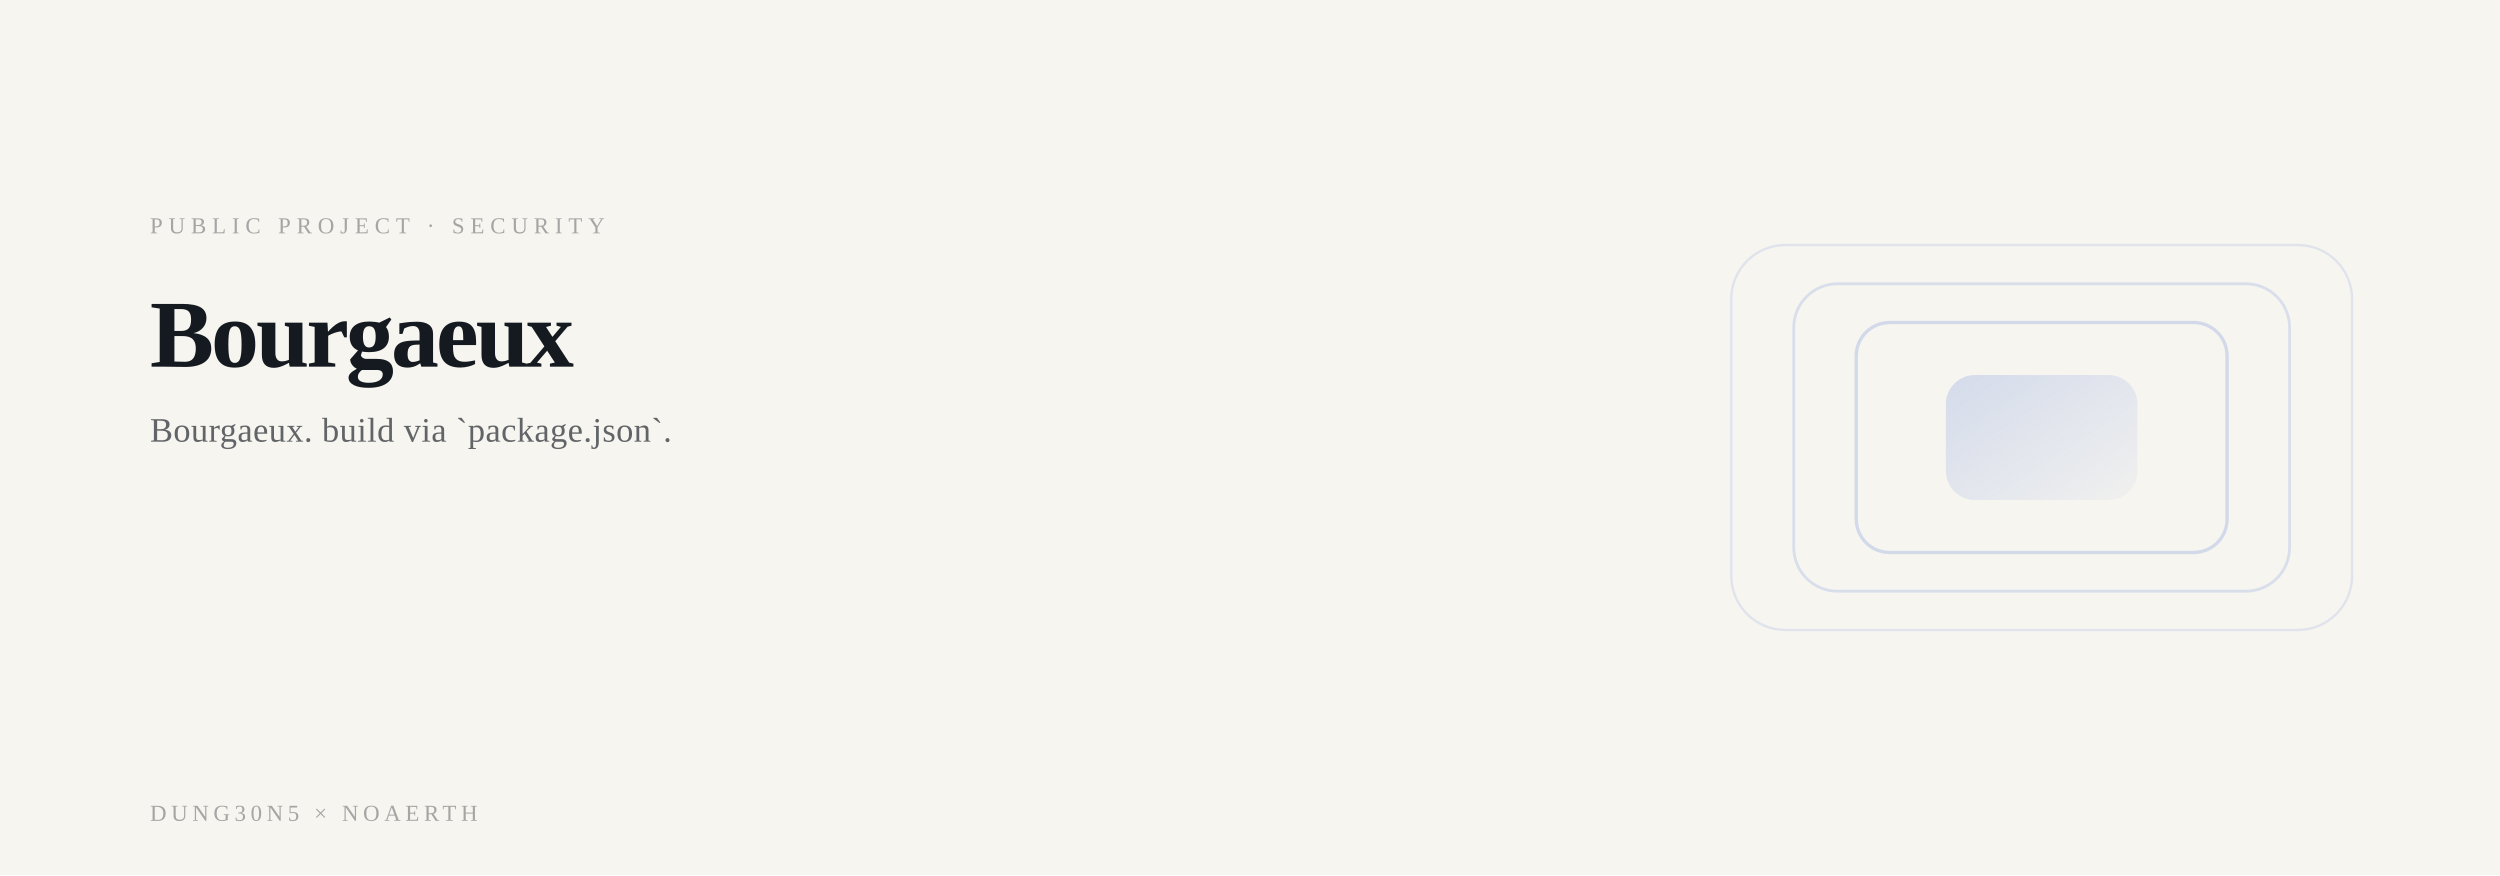
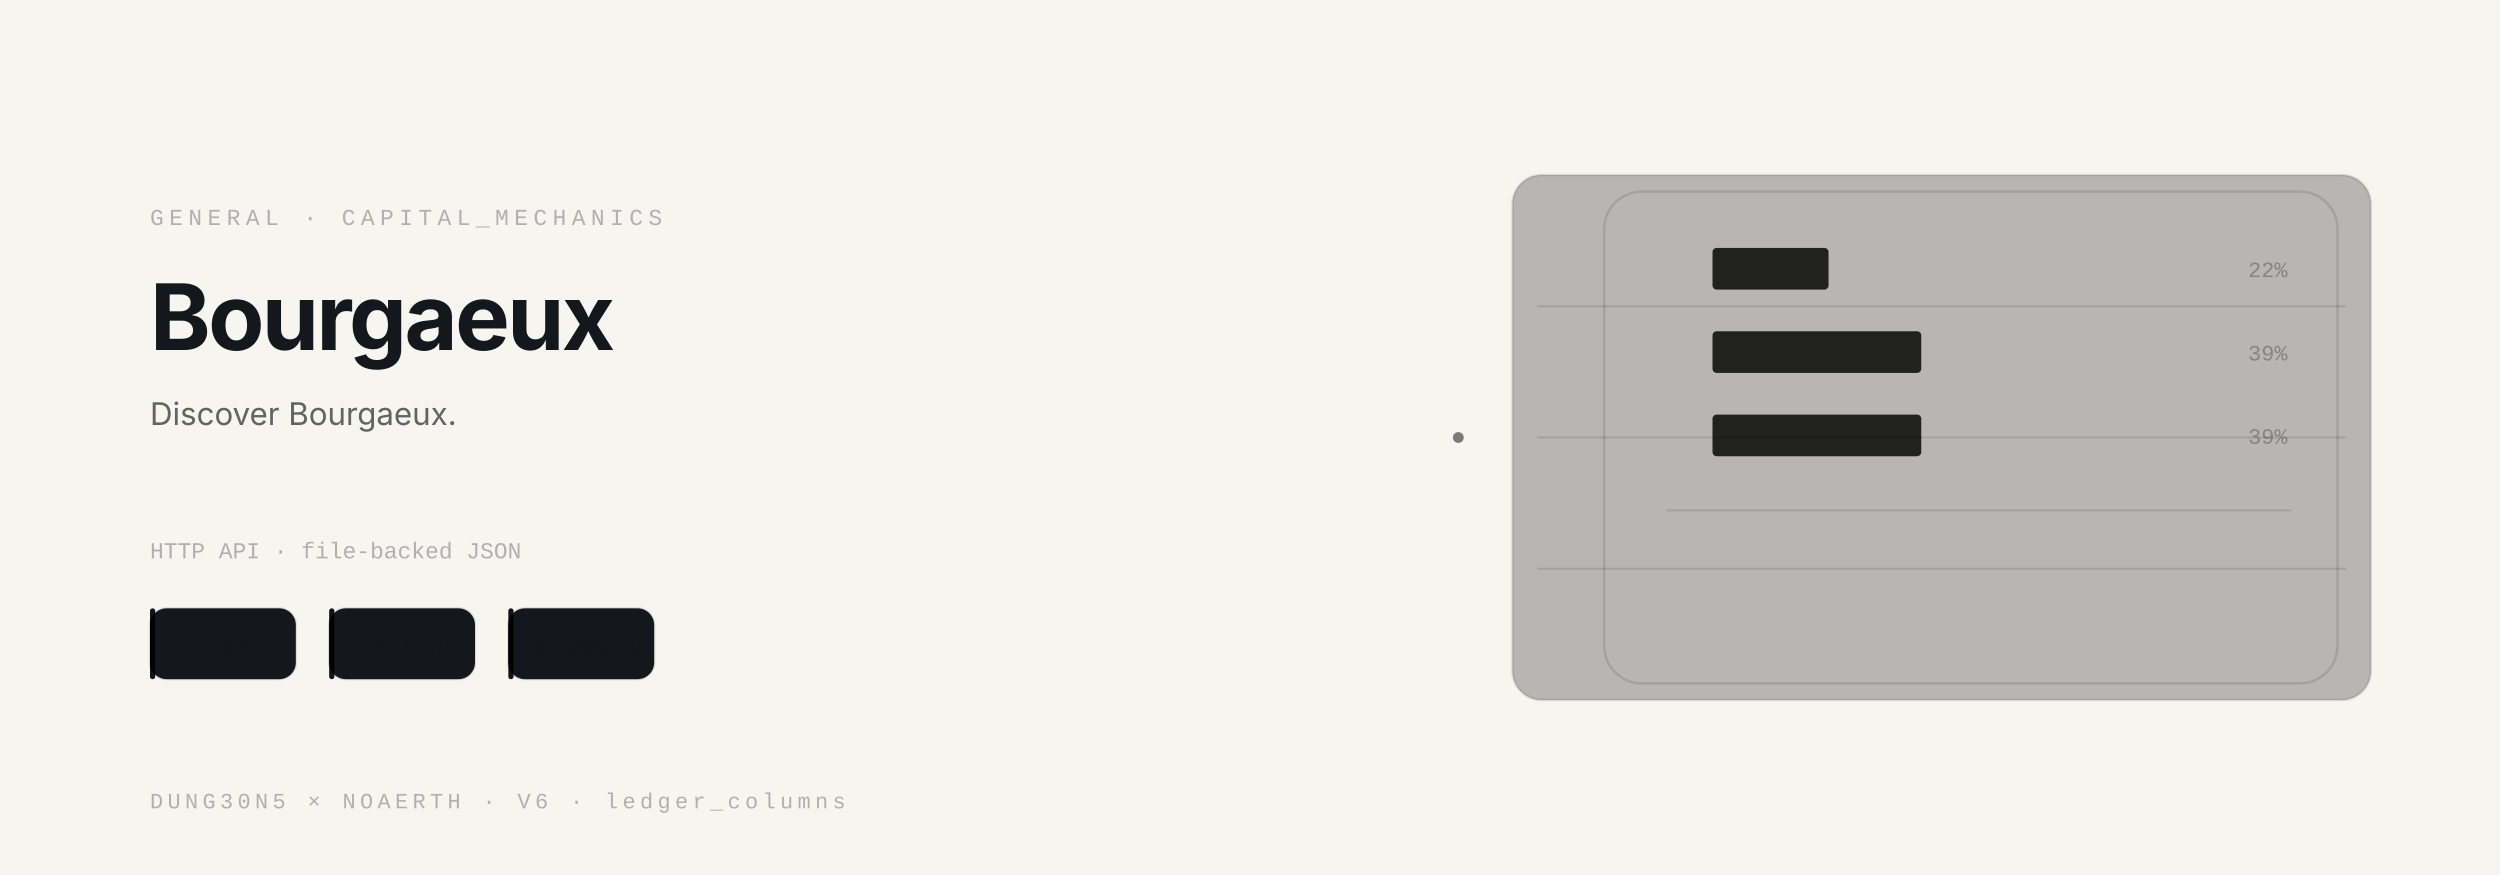
- <svg xmlns="http://www.w3.org/2000/svg" viewBox="0 0 1200 420" width="1200" height="420" role="img" aria-label="Bourgaeux: gated channels passing through a sealed boundary. Motion depicts records cross a trust boundary, get validated, and are held or rejected.">
-   <defs>
-     <linearGradient id="hero-Bourgaeux-light-a" x1="0" y1="0" x2="1" y2="1">
-       <stop offset="0" stop-color="#8fa8e0" stop-opacity="0.85" />
-       <stop offset="1" stop-color="#8fa8e0" stop-opacity="0.15" />
-     </linearGradient>
-   </defs>
+ <svg xmlns="http://www.w3.org/2000/svg" viewBox="0 0 1200 420" width="1200" height="420" role="img" aria-label="Bourgaeux: value enters, allocates across positions, and settles">
  <rect width="1200" height="420" fill="#f7f5f0" />
-   <rect x="891" y="154.82" width="178" height="110.36" rx="16" fill="none" stroke="#8fa8e0" stroke-width="1.60" opacity="0.36" />
-   <rect x="861" y="136.22" width="238" height="147.56" rx="21" fill="none" stroke="#8fa8e0" stroke-width="1.38" opacity="0.29" />
-   <rect x="831" y="117.62" width="298" height="184.76" rx="26" fill="none" stroke="#8fa8e0" stroke-width="1.16" opacity="0.23" />
-   <rect x="934" y="180" width="92" height="60" rx="14" fill="url(#hero-Bourgaeux-light-a)" opacity="0.40" />
-   <text x="72" y="112" fill="#141a205c" font-size="11" letter-spacing="2.8">PUBLIC PROJECT · SECURITY</text>
-   <text x="72" y="176" fill="#141a20" font-size="46" font-weight="660" letter-spacing="-1.4">Bourgaeux</text>
-   <text x="72" y="212" fill="#141a20a8" font-size="16.5" letter-spacing="0.2">Bourgaeux. build via `package.json`.</text>
-   <rect x="72" y="266" width="106" height="40" rx="9" fill="#141a20" fill-opacity="0.05" stroke="#f4efe424" stroke-width="1.1" opacity="0">
-     <animate attributeName="opacity" from="0" to="1" dur="0.5s" begin="0.50s" fill="freeze" />
-   </rect>
-   <rect x="72" y="266" width="2.5" height="40" rx="1.2" fill="#8fa8e0" opacity="0">
-     <animate attributeName="opacity" from="0" to="0.9" dur="0.5s" begin="0.50s" fill="freeze" />
-   </rect>
-   <text x="125" y="291" fill="#141a20" font-size="11.5" text-anchor="middle" font-family="ui-monospace,SFMono-Regular,Menlo,monospace" opacity="0">request<animate attributeName="opacity" from="0" to="1" dur="0.5s" begin="0.65s" fill="freeze" />
-   </text>
-   <rect x="194" y="266" width="106" height="40" rx="9" fill="#141a20" fill-opacity="0.05" stroke="#f4efe424" stroke-width="1.1" opacity="0">
-     <animate attributeName="opacity" from="0" to="1" dur="0.5s" begin="1.00s" fill="freeze" />
-   </rect>
-   <rect x="194" y="266" width="2.5" height="40" rx="1.2" fill="#8fa8e0" opacity="0">
-     <animate attributeName="opacity" from="0" to="0.9" dur="0.5s" begin="1.00s" fill="freeze" />
-   </rect>
-   <text x="247" y="291" fill="#141a20" font-size="11.5" text-anchor="middle" font-family="ui-monospace,SFMono-Regular,Menlo,monospace" opacity="0">authenticate<animate attributeName="opacity" from="0" to="1" dur="0.5s" begin="1.15s" fill="freeze" />
-   </text>
-   <rect x="316" y="266" width="106" height="40" rx="9" fill="#141a20" fill-opacity="0.05" stroke="#f4efe424" stroke-width="1.1" opacity="0">
-     <animate attributeName="opacity" from="0" to="1" dur="0.5s" begin="1.50s" fill="freeze" />
-   </rect>
-   <rect x="316" y="266" width="2.5" height="40" rx="1.2" fill="#8fa8e0" opacity="0">
-     <animate attributeName="opacity" from="0" to="0.9" dur="0.5s" begin="1.50s" fill="freeze" />
-   </rect>
-   <text x="369" y="291" fill="#141a20" font-size="11.5" text-anchor="middle" font-family="ui-monospace,SFMono-Regular,Menlo,monospace" opacity="0">authorise<animate attributeName="opacity" from="0" to="1" dur="0.5s" begin="1.65s" fill="freeze" />
-   </text>
-   <rect x="438" y="266" width="106" height="40" rx="9" fill="#141a20" fill-opacity="0.05" stroke="#f4efe424" stroke-width="1.1" opacity="0">
-     <animate attributeName="opacity" from="0" to="1" dur="0.5s" begin="2.00s" fill="freeze" />
-   </rect>
-   <rect x="438" y="266" width="2.5" height="40" rx="1.2" fill="#e7c27a" opacity="0">
-     <animate attributeName="opacity" from="0" to="0.9" dur="0.5s" begin="2.00s" fill="freeze" />
-   </rect>
-   <text x="491" y="291" fill="#141a20" font-size="11.5" text-anchor="middle" font-family="ui-monospace,SFMono-Regular,Menlo,monospace" opacity="0">record<animate attributeName="opacity" from="0" to="1" dur="0.5s" begin="2.15s" fill="freeze" />
-   </text>
-   <rect x="560" y="266" width="106" height="40" rx="9" fill="#141a20" fill-opacity="0.05" stroke="#f4efe424" stroke-width="1.1" opacity="0">
-     <animate attributeName="opacity" from="0" to="1" dur="0.5s" begin="2.50s" fill="freeze" />
-   </rect>
-   <rect x="560" y="266" width="2.5" height="40" rx="1.2" fill="#e0796b" opacity="0">
-     <animate attributeName="opacity" from="0" to="0.9" dur="0.5s" begin="2.50s" fill="freeze" />
-   </rect>
-   <text x="613" y="291" fill="#141a20" font-size="11.5" text-anchor="middle" font-family="ui-monospace,SFMono-Regular,Menlo,monospace" opacity="0">reject<animate attributeName="opacity" from="0" to="1" dur="0.5s" begin="2.65s" fill="freeze" />
-   </text>
-   <text x="72" y="394" fill="#141a205c" font-size="11" letter-spacing="2.2">DUNG30N5 × NOAERTH</text>
+   <text x="72" y="108" font-family="ui-monospace, SFMono-Regular, Menlo, Monaco, Consolas, 'Liberation Mono', monospace" font-size="11" letter-spacing="2.6" fill="#14171c4f">GENERAL · CAPITAL_MECHANICS</text>
+   <text x="72" y="168" font-family="-apple-system, BlinkMacSystemFont, 'Segoe UI', Inter, Helvetica, Arial, sans-serif" font-size="44" font-weight="660" letter-spacing="-1.2" fill="#14171c">Bourgaeux</text>
+   <text x="72" y="204" font-family="-apple-system, BlinkMacSystemFont, 'Segoe UI', Inter, Helvetica, Arial, sans-serif" font-size="15" fill="#14171ca8">Discover Bourgaeux.</text>
+   <text x="72" y="268" font-family="ui-monospace, SFMono-Regular, Menlo, Monaco, Consolas, 'Liberation Mono', monospace" font-size="11" fill="#14171c4f">HTTP API · file-backed JSON</text>
+   <rect x="72.0" y="292.0" width="70.0" height="34.0" rx="8" fill="#14171c" stroke="#14171c1f" stroke-width="1.1" />
+   <rect x="72.0" y="292.0" width="2.5" height="34.0" rx="1.2" fill="amber" opacity="0.92" />
+   <text x="107.0" y="314" font-family="ui-monospace, SFMono-Regular, Menlo, Monaco, Consolas, 'Liberation Mono', monospace" font-size="11" fill="#14171c" fill-opacity="0.82" text-anchor="middle">chat</text>
+   <rect x="158.0" y="292.0" width="70.0" height="34.0" rx="8" fill="#14171c" stroke="#14171c1f" stroke-width="1.1" />
+   <rect x="158.0" y="292.0" width="2.5" height="34.0" rx="1.2" fill="amber" opacity="0.92" />
+   <text x="193.0" y="314" font-family="ui-monospace, SFMono-Regular, Menlo, Monaco, Consolas, 'Liberation Mono', monospace" font-size="11" fill="#14171c" fill-opacity="0.82" text-anchor="middle">checkout</text>
+   <rect x="244.0" y="292.0" width="70.0" height="34.0" rx="8" fill="#14171c" stroke="#14171c1f" stroke-width="1.1" />
+   <rect x="244.0" y="292.0" width="2.5" height="34.0" rx="1.2" fill="mint" opacity="0.92" />
+   <text x="279.0" y="314" font-family="ui-monospace, SFMono-Regular, Menlo, Monaco, Consolas, 'Liberation Mono', monospace" font-size="11" fill="#14171c" fill-opacity="0.82" text-anchor="middle">recommend</text>
+   <rect x="726.0" y="84.0" width="412.0" height="252.0" rx="14" fill="amber" fill-opacity="0.05" />
+   <line x1="740.0" y1="85.0" x2="1124.0" y2="85.0" stroke="amber" stroke-width="1.6" opacity="0.4" />
+   <rect x="726.0" y="84.0" width="412.0" height="252.0" rx="14" fill="none" stroke="#14171c1f" stroke-width="1.2" />
+   <line x1="738.0" y1="147.0" x2="1126.0" y2="147.0" stroke="#14171c1f" stroke-width="1" />
+   <line x1="738.0" y1="210.0" x2="1126.0" y2="210.0" stroke="#14171c1f" stroke-width="1" />
+   <line x1="738.0" y1="273.0" x2="1126.0" y2="273.0" stroke="#14171c1f" stroke-width="1" />
+   <rect x="726.0" y="84.0" width="412.0" height="252.0" rx="14" fill="#000" fill-opacity="0.22" />
+   <path d="M1094.0 302.0 h20 M1104.0 292.0 v20" stroke="mint" stroke-width="1.4" opacity="0.6" />
+   <rect x="770" y="92" width="352" height="236" rx="18" fill="none" stroke="#14171c1f" stroke-width="1.2" />
+   <rect x="822.0" y="119.0" width="55.7" height="20.0" rx="2" fill="mint" opacity="0.82" />
+   <text x="1098" y="133" font-family="ui-monospace, SFMono-Regular, Menlo, Monaco, Consolas, 'Liberation Mono', monospace" font-size="10.5" fill="#14171c4f" text-anchor="end">22%</text>
+   <rect x="822.0" y="159.0" width="100.2" height="20.0" rx="2" fill="amber" opacity="0.82" />
+   <text x="1098" y="173" font-family="ui-monospace, SFMono-Regular, Menlo, Monaco, Consolas, 'Liberation Mono', monospace" font-size="10.5" fill="#14171c4f" text-anchor="end">39%</text>
+   <rect x="822.0" y="199.0" width="100.2" height="20.0" rx="2" fill="amber" opacity="0.82" />
+   <text x="1098" y="213" font-family="ui-monospace, SFMono-Regular, Menlo, Monaco, Consolas, 'Liberation Mono', monospace" font-size="10.5" fill="#14171c4f" text-anchor="end">39%</text>
+   <line x1="800" y1="245" x2="1100" y2="245" stroke="#14171c1f" stroke-width="1" />
+   <circle cx="700.0" cy="210.0" r="2.6" fill="amber" opacity="0.5" />
+   <text x="72" y="388" font-family="ui-monospace, SFMono-Regular, Menlo, Monaco, Consolas, 'Liberation Mono', monospace" font-size="10.5" letter-spacing="2.1" fill="#14171c4f">DUNG30N5 × NOAERTH · V6 · ledger_columns</text>
</svg>
